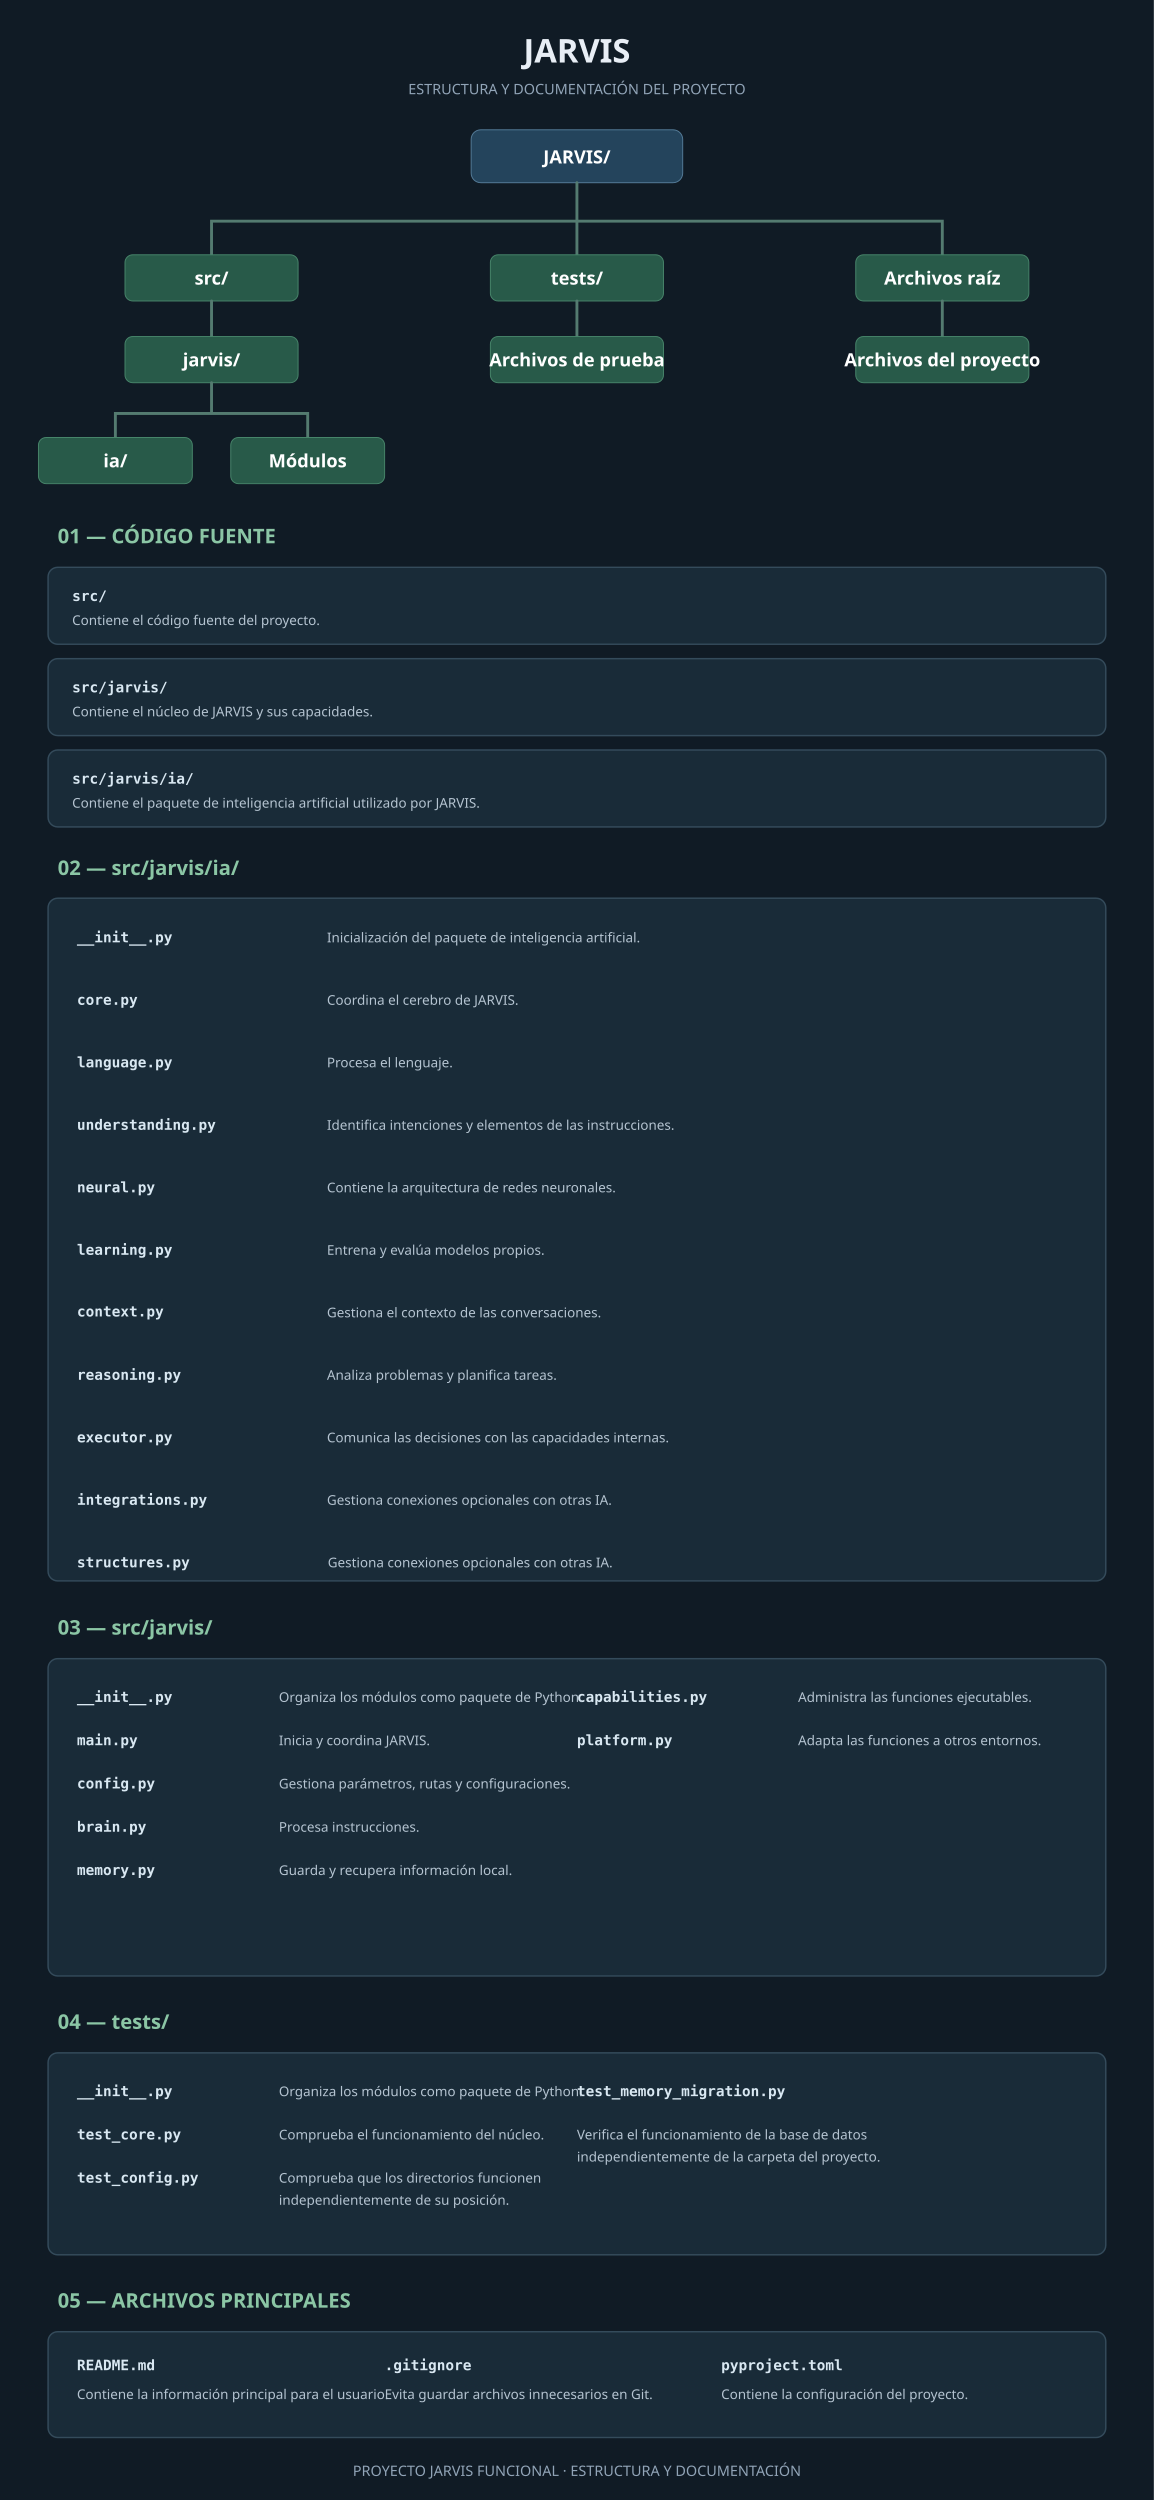
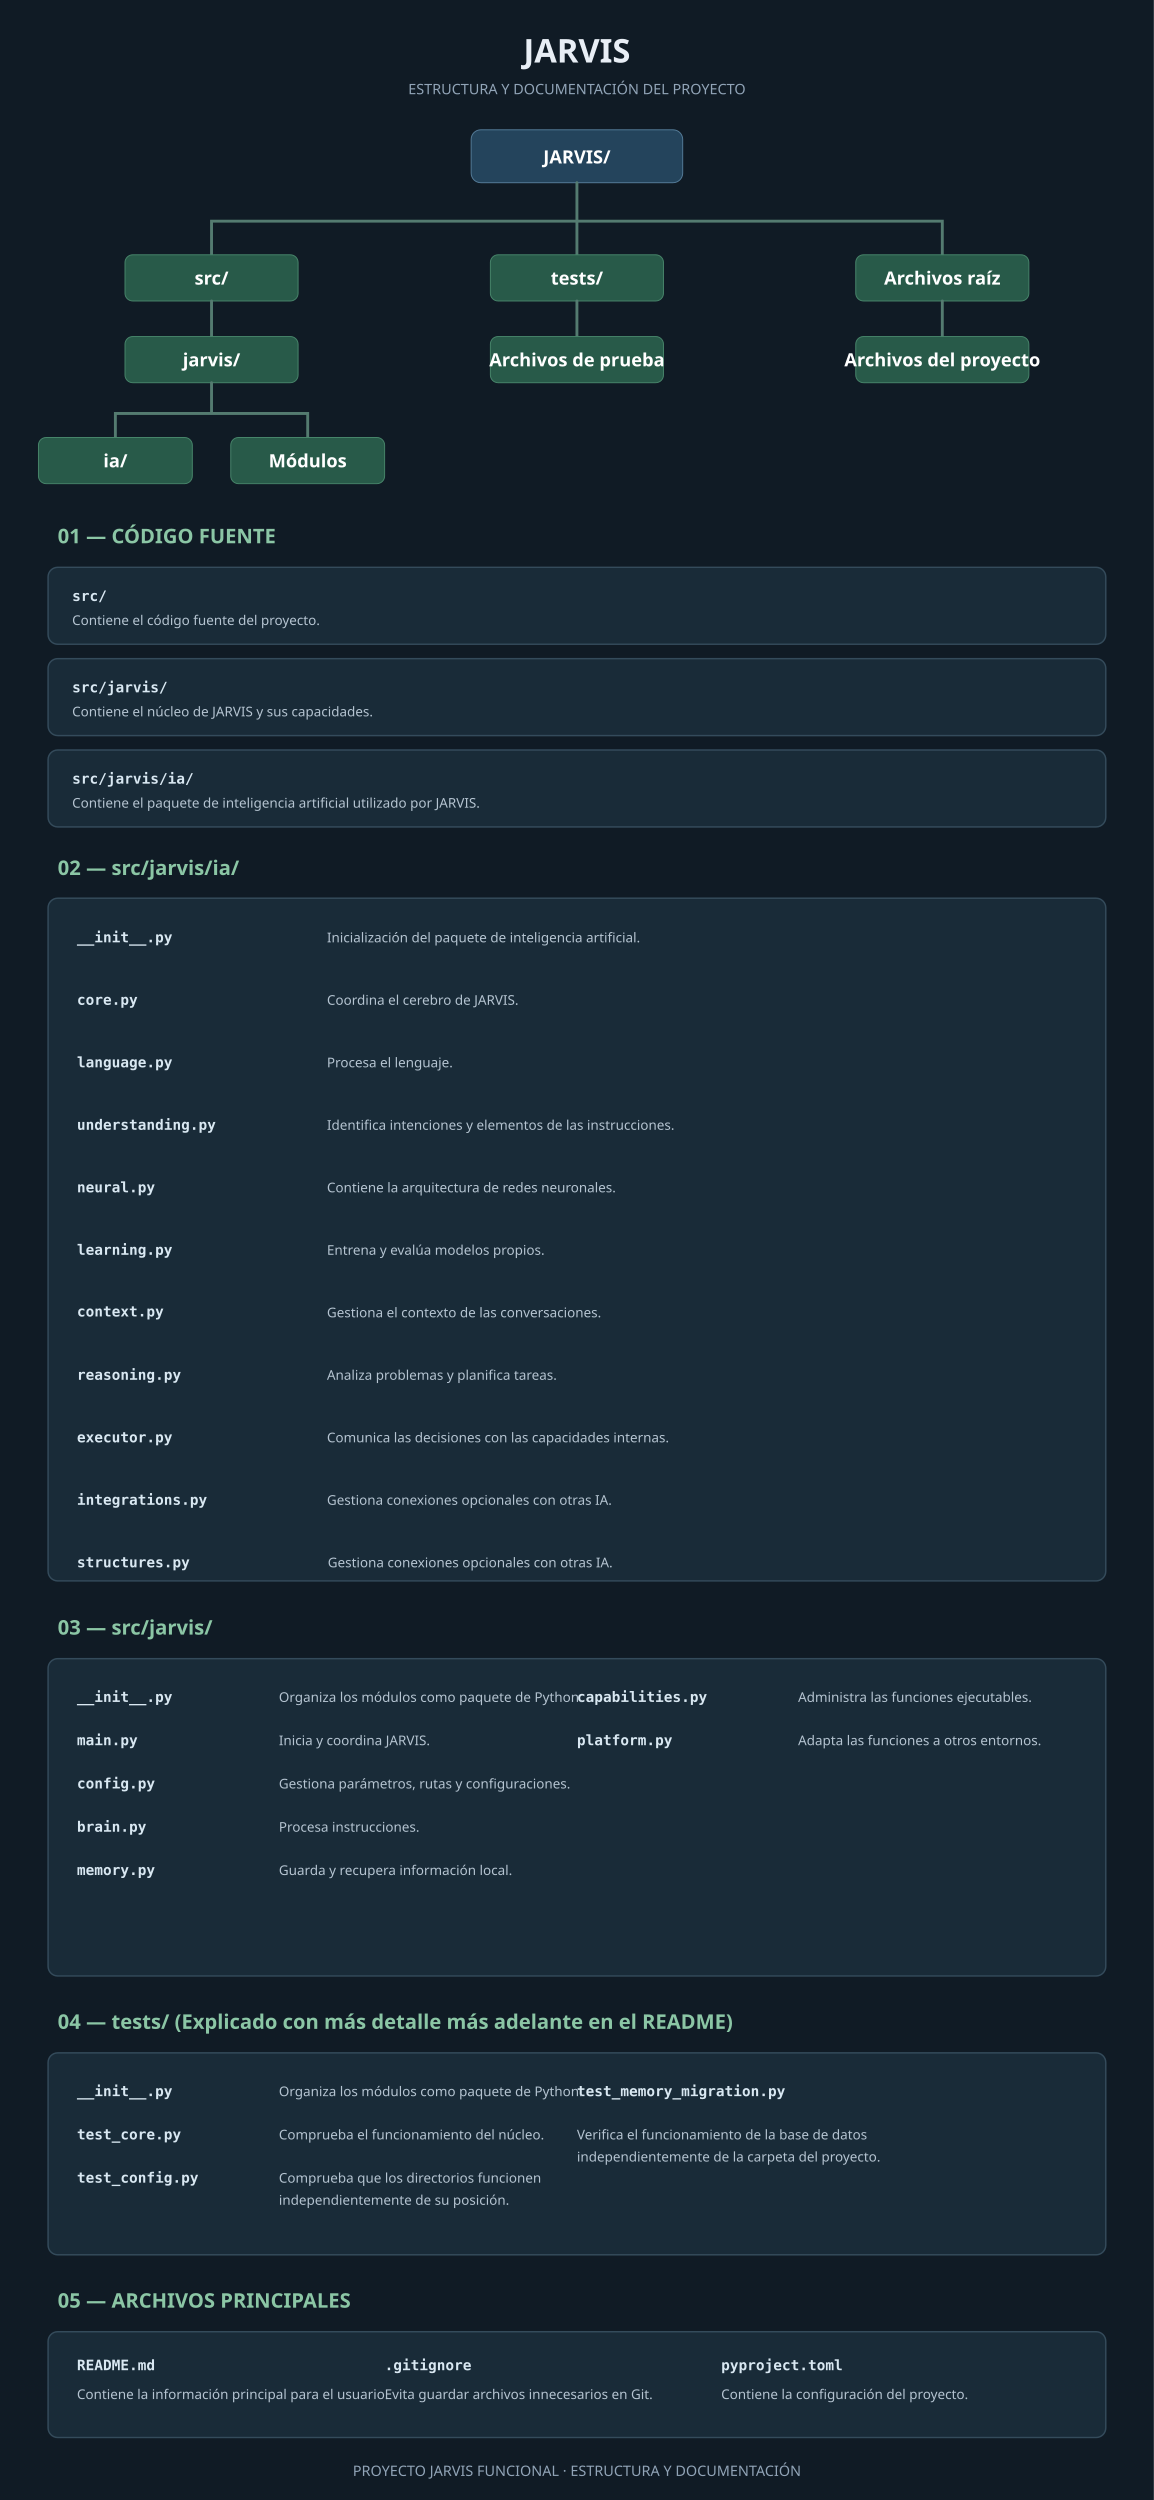
<svg xmlns="http://www.w3.org/2000/svg" width="1200" height="2600" viewBox="0 0 1200 2600">
  <defs>
    <style>
    .title{font:bold 34px sans-serif;fill:#e8eef5}
    .subtitle{font:15px sans-serif;fill:#91a4b7}
    .section{font:bold 21px sans-serif;fill:#8bc6a5}
    .folder{font:bold 19px sans-serif;fill:white}
    .filename{font:bold 15px monospace;fill:#d9e8f2}
    .description{font:14px sans-serif;fill:#b5c4d1}
    .line{stroke:#547b70;stroke-width:3;fill:none;stroke-linecap:round}
    .panel{fill:#192b38;stroke:#344b5b;stroke-width:1.5}
    .folderbox{fill:#285a49;stroke:#47856a}
    .rootbox{fill:#24445c;stroke:#547b98}
  </style>
  </defs>
  <rect width="1200" height="2600" fill="#101b25" />
  <text x="600" y="65" text-anchor="middle" class="title">JARVIS</text>
  <text x="600" y="98" text-anchor="middle" class="subtitle">
ESTRUCTURA Y DOCUMENTACIÓN DEL PROYECTO
</text>
  <rect x="490" y="135" width="220" height="55" rx="10" class="rootbox" />
  <text x="600" y="170" text-anchor="middle" class="folder">JARVIS/</text>
  <path d="M600 190 V230 H220 V265 M600 230 V265 M600 230 H980 V265" class="line" />
  <rect x="130" y="265" width="180" height="48" rx="8" class="folderbox" />
  <text x="220" y="296" text-anchor="middle" class="folder">src/</text>
  <rect x="510" y="265" width="180" height="48" rx="8" class="folderbox" />
  <text x="600" y="296" text-anchor="middle" class="folder">tests/</text>
  <rect x="890" y="265" width="180" height="48" rx="8" class="folderbox" />
  <text x="980" y="296" text-anchor="middle" class="folder">Archivos raíz</text>
  <path d="M220 313 V350" class="line" />
  <rect x="130" y="350" width="180" height="48" rx="8" class="folderbox" />
  <text x="220" y="381" text-anchor="middle" class="folder">jarvis/</text>
  <path d="M220 398 V430 H120 V455 M220 430 H320 V455" class="line" />
  <rect x="40" y="455" width="160" height="48" rx="8" class="folderbox" />
  <text x="120" y="486" text-anchor="middle" class="folder">ia/</text>
  <rect x="240" y="455" width="160" height="48" rx="8" class="folderbox" />
  <text x="320" y="486" text-anchor="middle" class="folder">Módulos</text>
  <path d="M600 313 V350" class="line" />
  <rect x="510" y="350" width="180" height="48" rx="8" class="folderbox" />
  <text x="600" y="381" text-anchor="middle" class="folder">Archivos de prueba</text>
  <path d="M980 313 V350" class="line" />
  <rect x="890" y="350" width="180" height="48" rx="8" class="folderbox" />
  <text x="980" y="381" text-anchor="middle" class="folder">Archivos del proyecto</text>
  <text x="60" y="565" class="section">01 — CÓDIGO FUENTE</text>
  <rect x="50" y="590" width="1100" height="80" rx="10" class="panel" />
  <text x="75" y="625" class="filename">src/</text>
  <text x="75" y="650" class="description">Contiene el código fuente del proyecto.</text>
  <rect x="50" y="685" width="1100" height="80" rx="10" class="panel" />
  <text x="75" y="720" class="filename">src/jarvis/</text>
  <text x="75" y="745" class="description">Contiene el núcleo de JARVIS y sus capacidades.</text>
  <rect x="50" y="780" width="1100" height="80" rx="10" class="panel" />
  <text x="75" y="815" class="filename">src/jarvis/ia/</text>
  <text x="75" y="840" class="description">Contiene el paquete de inteligencia artificial utilizado por JARVIS.</text>
  <text x="60" y="910" class="section">02 — src/jarvis/ia/</text>
  <rect x="50" y="934.147" width="1100" height="710" rx="10" class="panel" />
  <g class="filename">
    <text x="80" y="980">__init__.py</text>
    <text x="80" y="1045">core.py</text>
    <text x="80" y="1110">language.py</text>
    <text x="80" y="1175">understanding.py</text>
    <text x="80" y="1240">neural.py</text>
    <text x="80" y="1305">learning.py</text>
    <text x="80" y="1369.147">context.py</text>
    <text x="80" y="1435">reasoning.py</text>
    <text x="80" y="1500">executor.py</text>
    <text x="80" y="1565">integrations.py</text>
    <text x="80" y="1630">structures.py</text>
  </g>
  <g class="description">
    <text x="340" y="980">Inicialización del paquete de inteligencia artificial.</text>
    <text x="340" y="1045">Coordina el cerebro de JARVIS.</text>
    <text x="340" y="1110">Procesa el lenguaje.</text>
    <text x="340" y="1175">Identifica intenciones y elementos de las instrucciones.</text>
    <text x="340" y="1240">Contiene la arquitectura de redes neuronales.</text>
    <text x="340" y="1305">Entrena y evalúa modelos propios.</text>
    <text x="340" y="1370">Gestiona el contexto de las conversaciones.</text>
    <text x="340" y="1435">Analiza problemas y planifica tareas.</text>
    <text x="340" y="1500">Comunica las decisiones con las capacidades internas.</text>
    <text x="340" y="1565">Gestiona conexiones opcionales con otras IA.</text>
    <text x="340.853" y="1630">Gestiona conexiones opcionales con otras IA.</text>
  </g>
  <text x="60" y="1700" class="section">03 — src/jarvis/</text>
  <rect x="50" y="1725" width="1100" height="330" rx="10" class="panel" />
  <g class="filename">
    <text x="80" y="1770">__init__.py</text>
    <text x="80" y="1815">main.py</text>
    <text x="80" y="1860">config.py</text>
    <text x="80" y="1905">brain.py</text>
    <text x="80" y="1950">memory.py</text>
    <text x="600" y="1770">capabilities.py</text>
    <text x="600" y="1815">platform.py</text>
  </g>
  <g class="description">
    <text x="290" y="1770">Organiza los módulos como paquete de Python.</text>
    <text x="290" y="1815">Inicia y coordina JARVIS.</text>
    <text x="290" y="1860">Gestiona parámetros, rutas y configuraciones.</text>
    <text x="290" y="1905">Procesa instrucciones.</text>
    <text x="290" y="1950">Guarda y recupera información local.</text>
    <text x="830" y="1770">Administra las funciones ejecutables.</text>
    <text x="830" y="1815">Adapta las funciones a otros entornos.</text>
  </g>
-   <text x="60" y="2110" class="section">04 — tests/</text>
+   <text x="60" y="2110" class="section">04 — tests/   (Explicado con más detalle más adelante en el README)</text>
  <rect x="50" y="2135" width="1100" height="210" rx="10" class="panel" />
  <g class="filename">
    <text x="80" y="2180">__init__.py</text>
    <text x="80" y="2225">test_core.py</text>
    <text x="80" y="2270">test_config.py</text>
    <text x="600" y="2180">test_memory_migration.py</text>
  </g>
  <g class="description">
    <text x="290" y="2180">Organiza los módulos como paquete de Python.</text>
    <text x="290" y="2225">Comprueba el funcionamiento del núcleo.</text>
    <text x="290" y="2270">Comprueba que los directorios funcionen </text>
    <text x="290" y="2293">independientemente de su posición.</text>
    <text x="600" y="2225">Verifica el funcionamiento de la base de datos</text>
    <text x="600" y="2248">independientemente de la carpeta del proyecto.</text>
  </g>
  <text x="60" y="2400" class="section">05 — ARCHIVOS PRINCIPALES</text>
  <rect x="50" y="2425" width="1100" height="110" rx="10" class="panel" />
  <g class="filename">
    <text x="80" y="2465">README.md</text>
    <text x="400" y="2465">.gitignore</text>
    <text x="750" y="2465">pyproject.toml</text>
  </g>
  <g class="description">
    <text x="80" y="2495">Contiene la información principal para el usuario.</text>
    <text x="400" y="2495">Evita guardar archivos innecesarios en Git.</text>
    <text x="750" y="2495">Contiene la configuración del proyecto.</text>
  </g>
  <text x="600" y="2575" text-anchor="middle" class="subtitle">
PROYECTO JARVIS FUNCIONAL · ESTRUCTURA Y DOCUMENTACIÓN
</text>
</svg>
